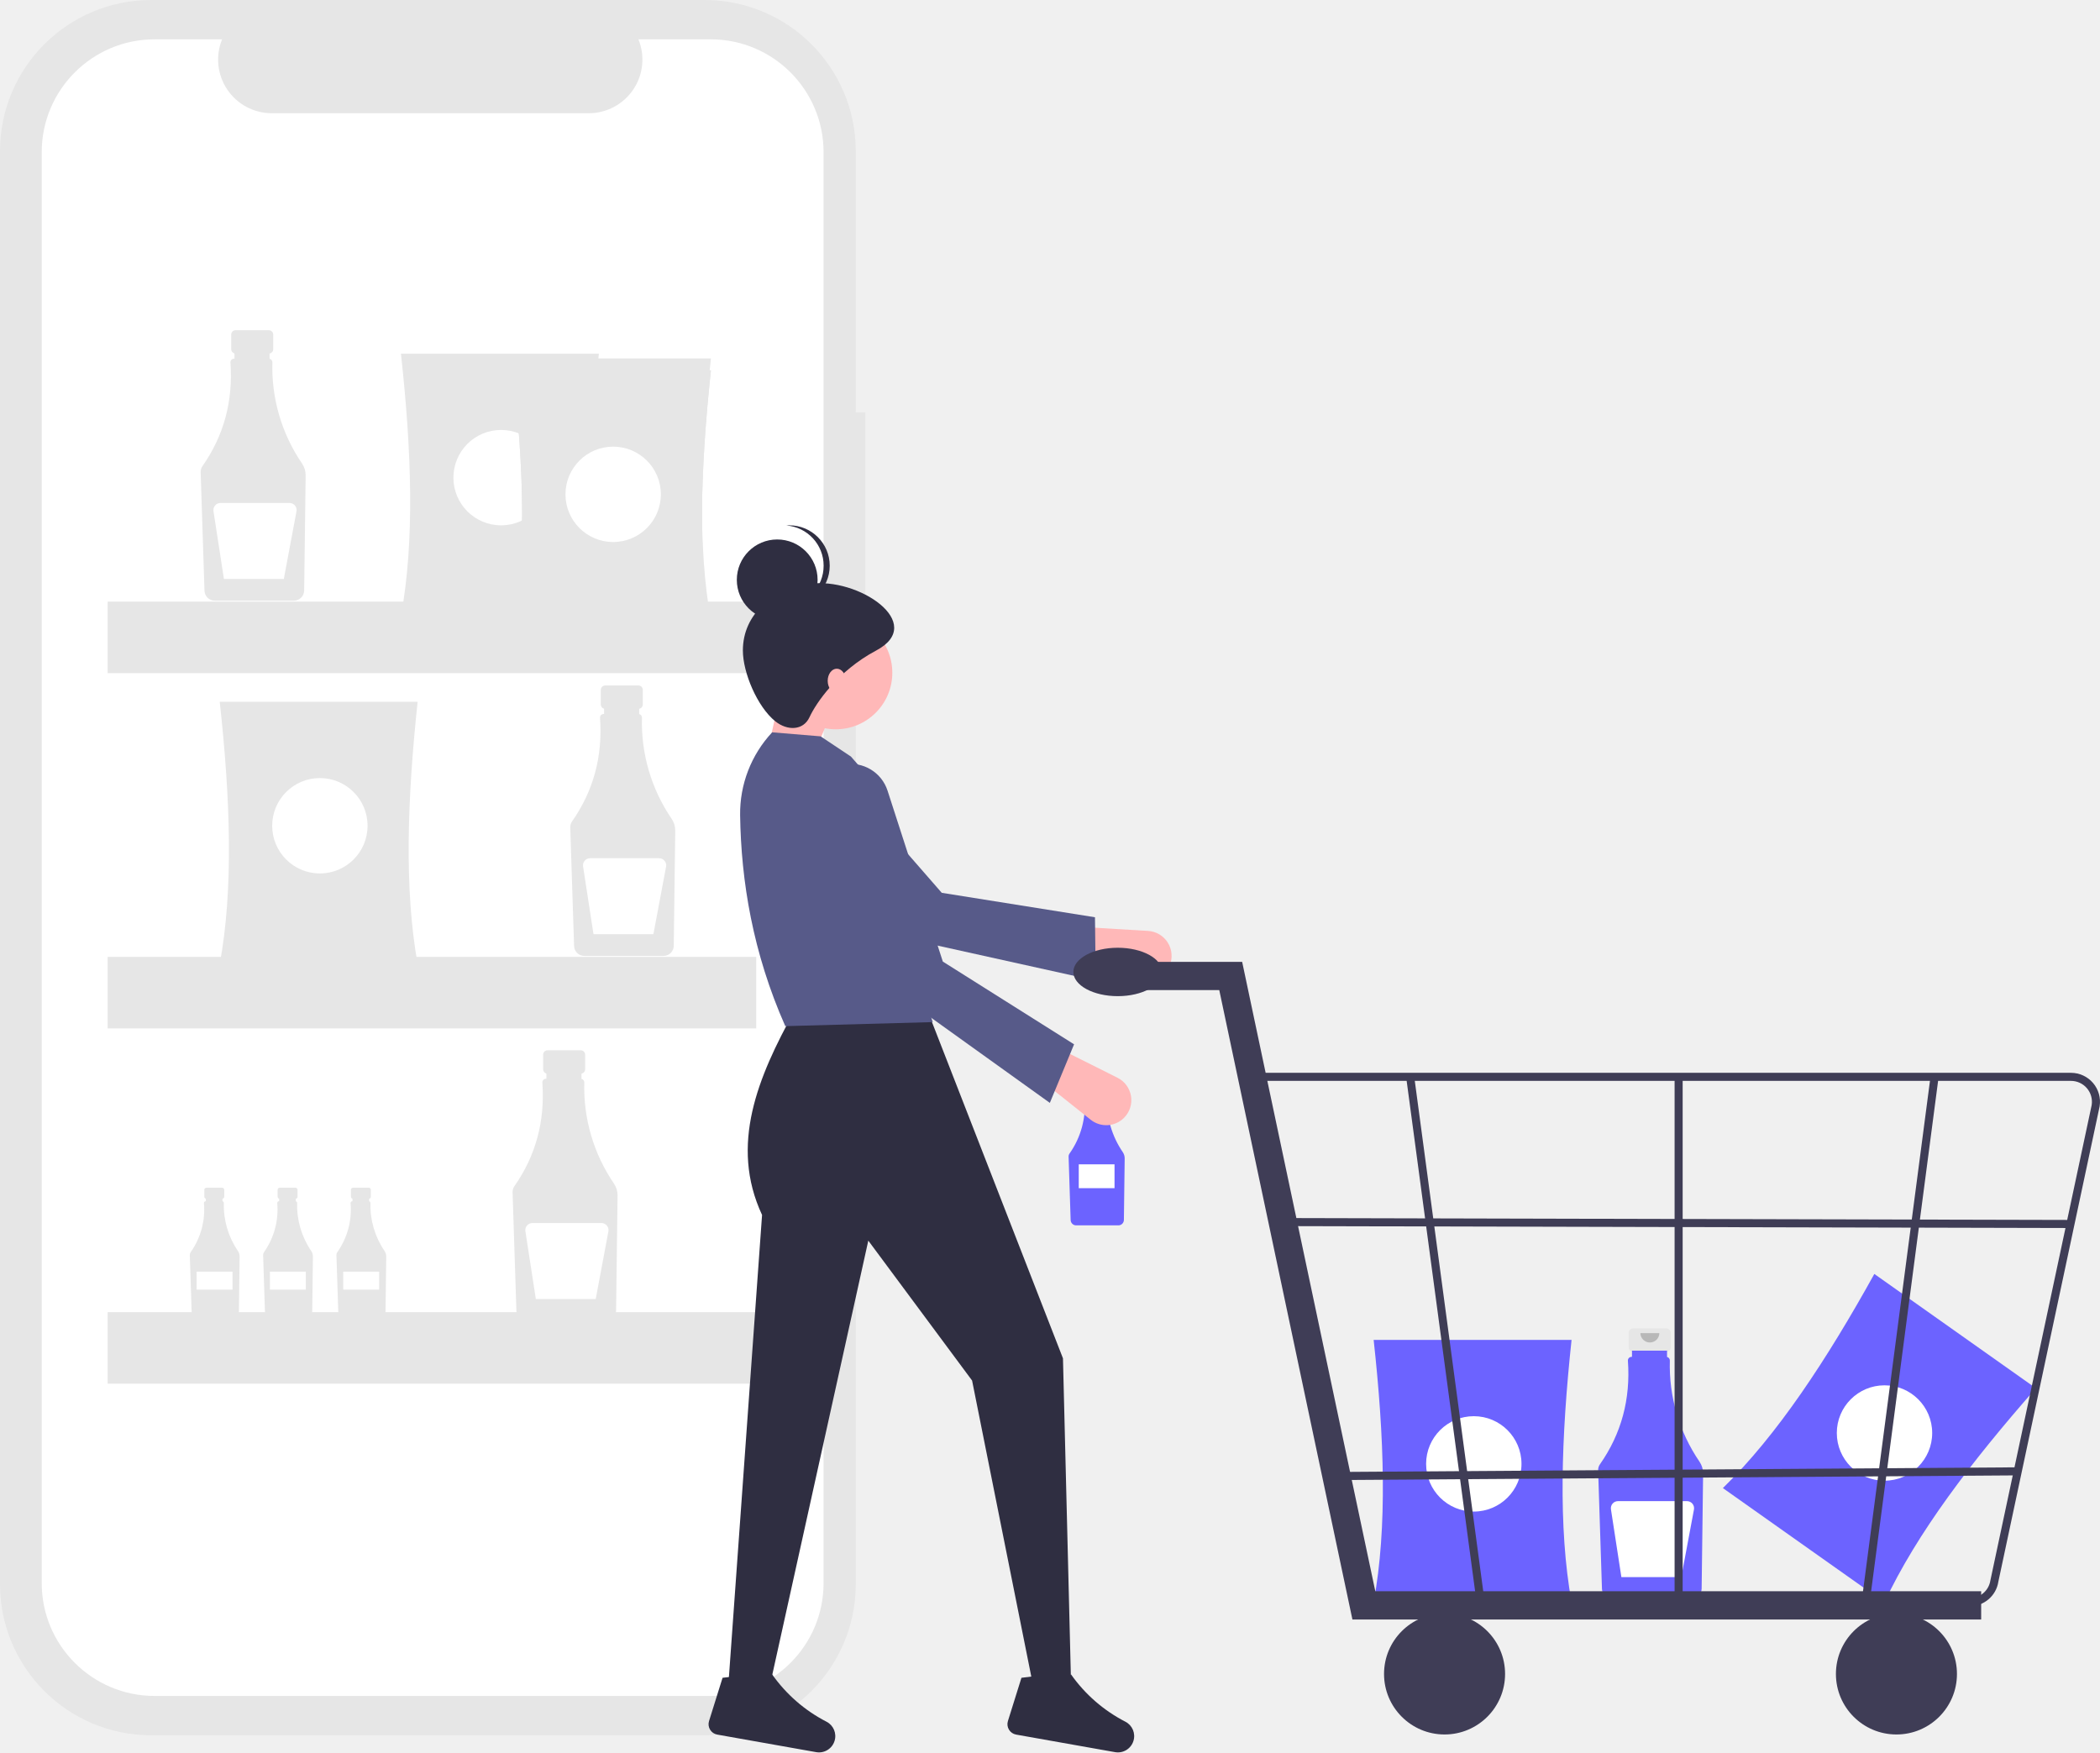
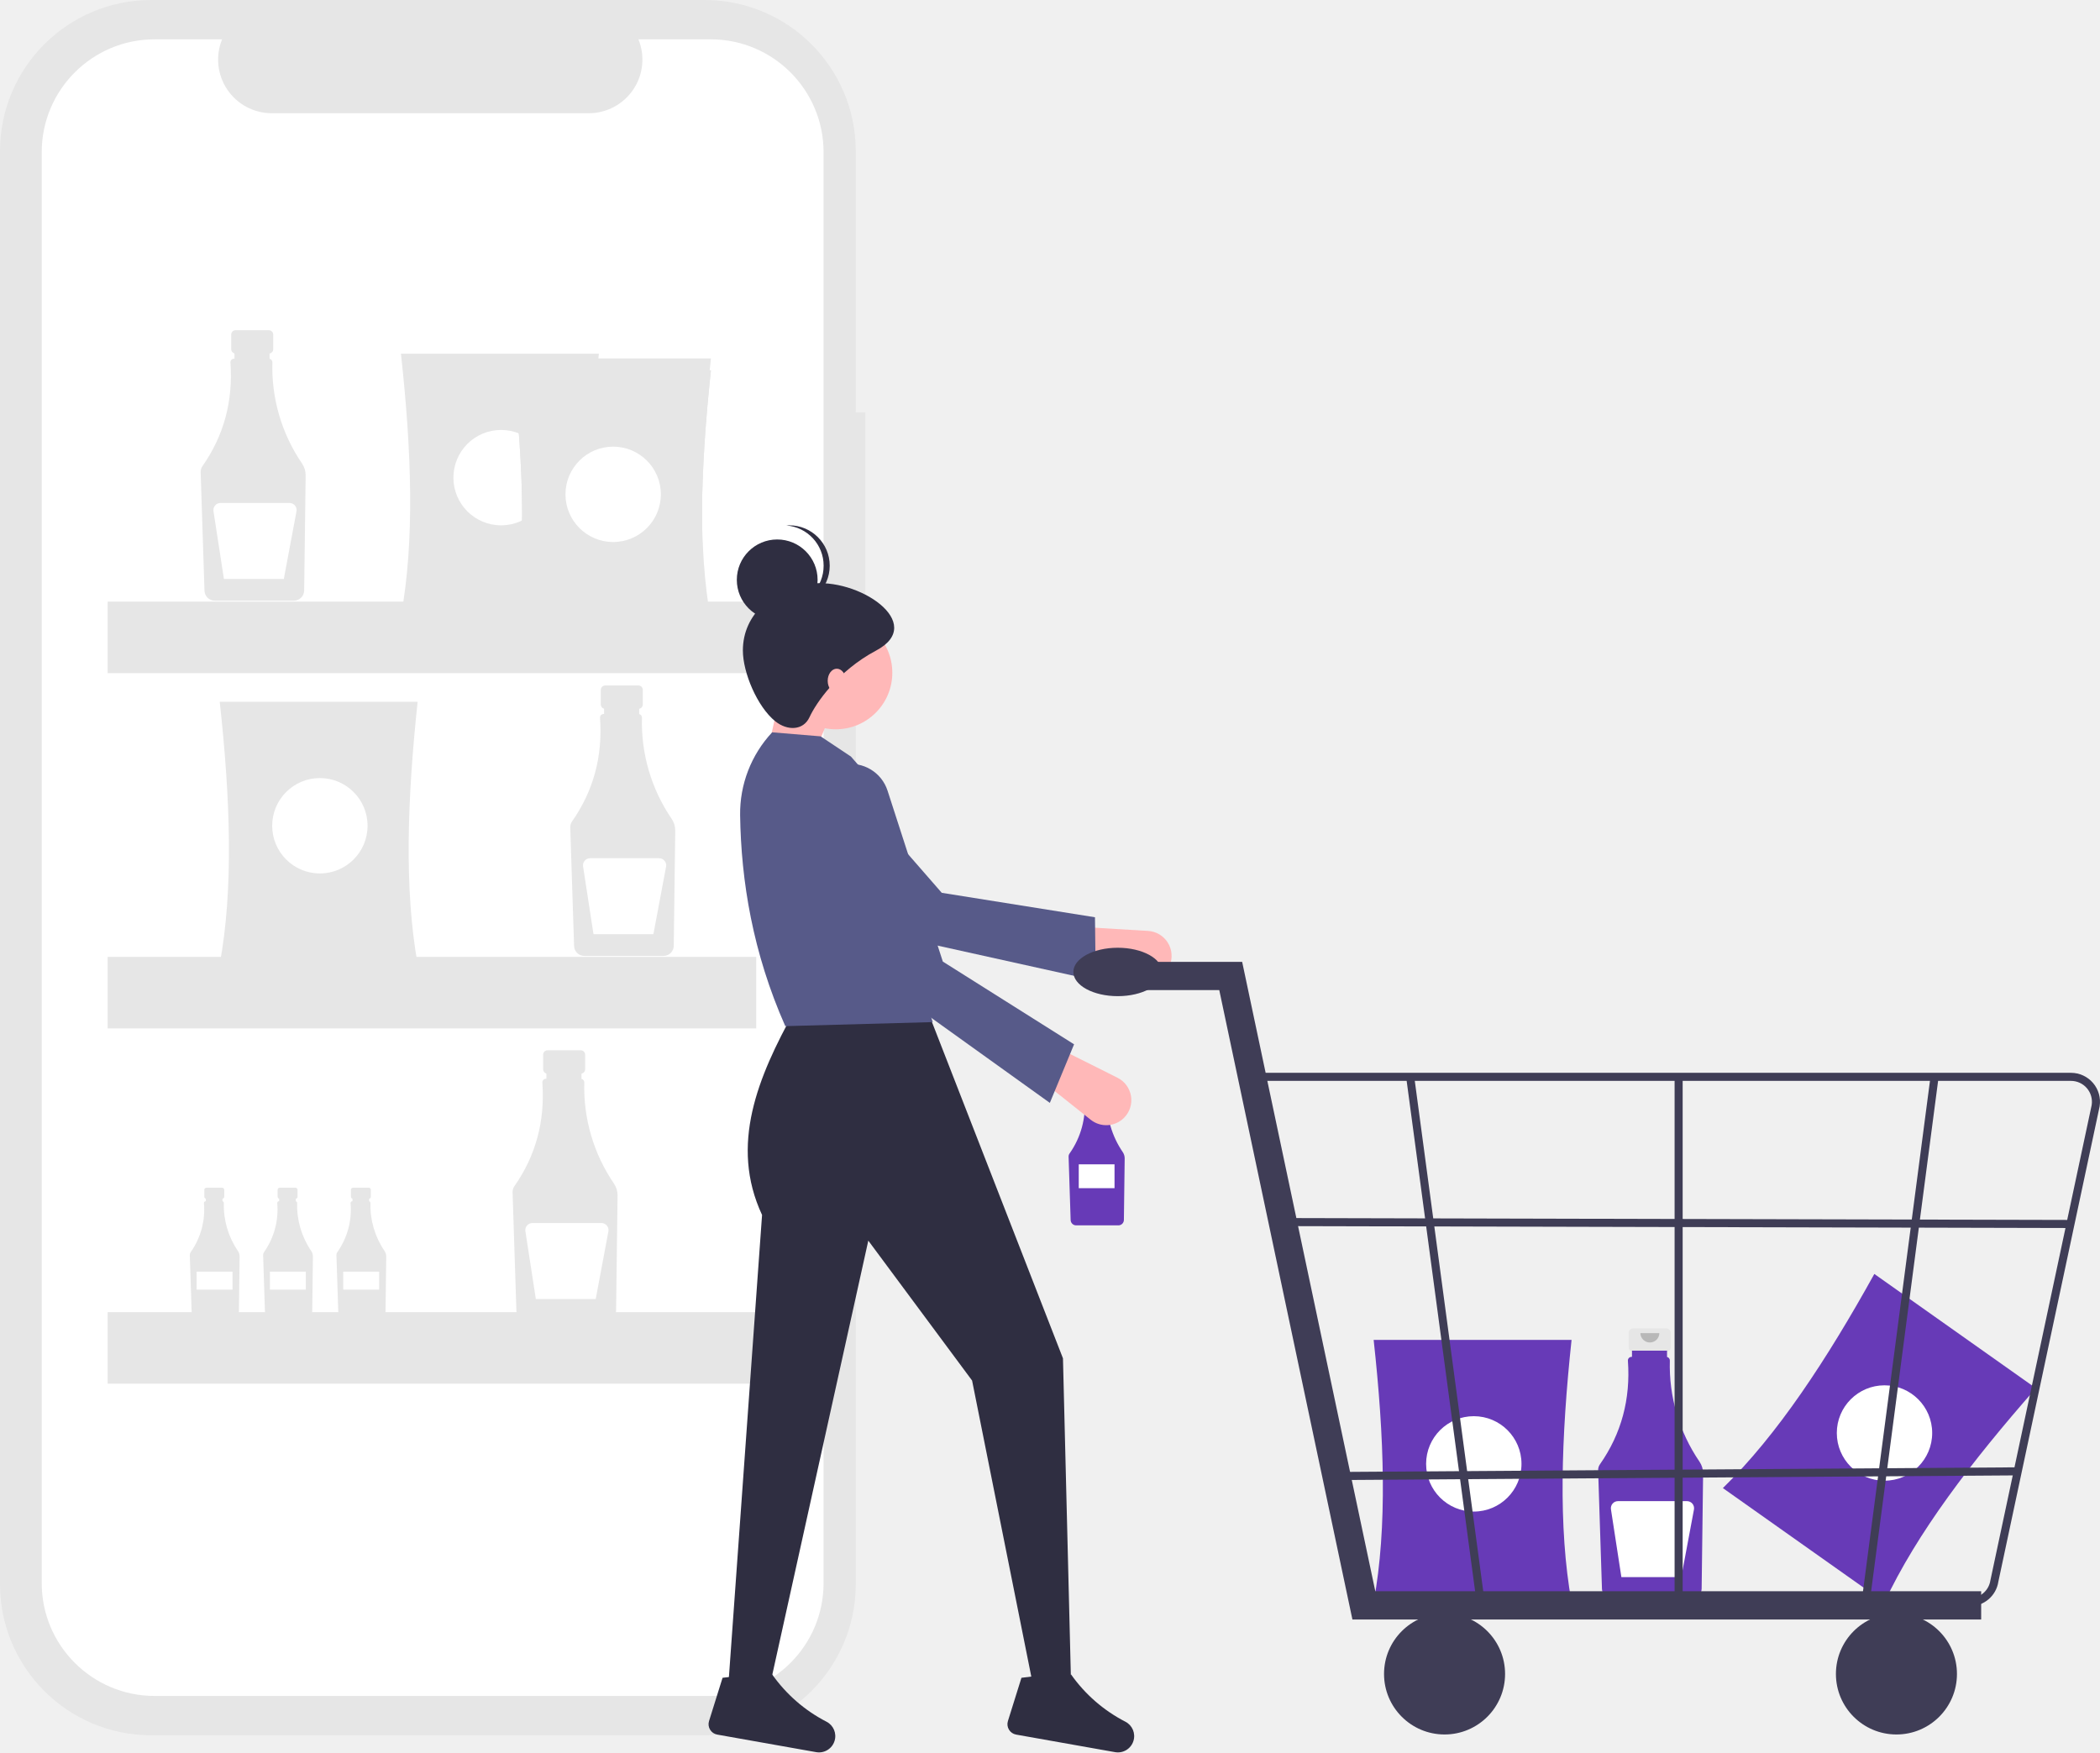
<svg xmlns="http://www.w3.org/2000/svg" id="b0613604-cb64-4fd5-a4c3-be829c572cfc" data-name="Layer 1" width="888" height="741.048" viewBox="0 0 888 741.048">
  <path d="M521.896,253.856H517.864v-110.453a63.927,63.927,0,0,0-63.927-63.927H219.927A63.927,63.927,0,0,0,156,143.403V749.357A63.927,63.927,0,0,0,219.927,813.284H453.937a63.927,63.927,0,0,0,63.927-63.927V332.478h4.032Z" transform="translate(-156 -79.47583)" fill="#e6e6e6" />
  <path d="M456.516,96.107h-30.546a22.681,22.681,0,0,1-21,31.247H270.91a22.681,22.681,0,0,1-21-31.247h-28.53a47.74,47.74,0,0,0-47.74,47.74V748.912a47.74,47.74,0,0,0,47.74,47.74H456.516a47.74,47.74,0,0,0,47.74-47.74V143.848A47.74,47.74,0,0,0,456.516,96.107Z" transform="translate(-156 -79.47583)" fill="#fff" />
  <path d="M269.672,219.111H255.633a1.861,1.861,0,0,0-1.861,1.861v6.162a1.861,1.861,0,0,0,1.861,1.861h2.327v9.233h9.386v-9.233h2.327a1.861,1.861,0,0,0,1.861-1.861v-6.162A1.861,1.861,0,0,0,269.672,219.111Z" transform="translate(-156 -79.47583)" fill="#e6e6e6" />
  <path d="M283.734,275.507a72.178,72.178,0,0,1-12.557-42.794,1.522,1.522,0,0,0-1.188-1.519v-2.663H255.162v2.626h-.204a1.521,1.521,0,0,0-1.519,1.523q0.0.055.004.111,1.752,24.425-11.833,43.808a4.193,4.193,0,0,0-.759,2.541l1.621,50.151a4.341,4.341,0,0,0,4.304,4.19h33.537a4.343,4.343,0,0,0,4.307-4.264l.625-48.693A8.788,8.788,0,0,0,283.734,275.507Z" transform="translate(-156 -79.47583)" fill="#e6e6e6" />
  <path d="M278.425,292.166H249.234a2.997,2.997,0,0,0-2.962,3.453l4.411,28.673h25.33l5.358-28.577a2.997,2.997,0,0,0-2.946-3.549Z" transform="translate(-156 -79.47583)" fill="#fff" />
  <path d="M425.957,369.345H411.917a1.861,1.861,0,0,0-1.861,1.861v6.162a1.861,1.861,0,0,0,1.861,1.861h2.327v9.233h9.386V379.23h2.327a1.861,1.861,0,0,0,1.861-1.861v-6.162A1.861,1.861,0,0,0,425.957,369.345Z" transform="translate(-156 -79.47583)" fill="#e6e6e6" />
  <path d="M440.019,425.742a72.178,72.178,0,0,1-12.557-42.794,1.522,1.522,0,0,0-1.188-1.519V378.767H411.446v2.626h-.204a1.521,1.521,0,0,0-1.519,1.523q0.0.055.004.111,1.752,24.425-11.833,43.808a4.193,4.193,0,0,0-.759,2.541l1.621,50.151a4.341,4.341,0,0,0,4.304,4.19h33.537a4.343,4.343,0,0,0,4.307-4.264l.625-48.693A8.788,8.788,0,0,0,440.019,425.742Z" transform="translate(-156 -79.47583)" fill="#e6e6e6" />
  <path d="M434.71,442.401H405.518a2.997,2.997,0,0,0-2.962,3.453l4.411,28.673h25.33l5.358-28.577a2.997,2.997,0,0,0-2.946-3.549Z" transform="translate(-156 -79.47583)" fill="#fff" />
  <path d="M249.935,581.733h-6.659a.883.883,0,0,0-.883.883v2.923a.883.883,0,0,0,.883.883h1.104v4.38h4.452v-4.38H249.935a.883.883,0,0,0,.883-.883v-2.923A.883.883,0,0,0,249.935,581.733Z" transform="translate(-156 -79.47583)" fill="#e6e6e6" />
  <path d="M256.605,608.484a34.237,34.237,0,0,1-5.956-20.299.722.722,0,0,0-.564-.721v-1.263H243.052v1.245h-.097a.722.722,0,0,0-.721.723q0,.026.002.053a31.246,31.246,0,0,1-5.613,20.78,1.989,1.989,0,0,0-.36,1.205l.769,23.789a2.059,2.059,0,0,0,2.042,1.988h15.908a2.06,2.06,0,0,0,2.043-2.023l.296-23.097A4.168,4.168,0,0,0,256.605,608.484Z" transform="translate(-156 -79.47583)" fill="#e6e6e6" />
  <rect x="83.137" y="537.753" width="15.179" height="7.59" fill="#fff" />
  <path d="M280.935,581.733h-6.659a.883.883,0,0,0-.883.883v2.923a.883.883,0,0,0,.883.883h1.104v4.38h4.452v-4.38H280.935a.883.883,0,0,0,.883-.883v-2.923A.883.883,0,0,0,280.935,581.733Z" transform="translate(-156 -79.47583)" fill="#e6e6e6" />
  <path d="M287.605,608.484a34.237,34.237,0,0,1-5.956-20.299.722.722,0,0,0-.564-.721v-1.263H274.052v1.245h-.097a.722.722,0,0,0-.721.723q0,.026.002.053a31.246,31.246,0,0,1-5.613,20.78,1.989,1.989,0,0,0-.36,1.205l.769,23.789a2.059,2.059,0,0,0,2.042,1.988h15.908a2.06,2.06,0,0,0,2.043-2.023l.296-23.097A4.168,4.168,0,0,0,287.605,608.484Z" transform="translate(-156 -79.47583)" fill="#e6e6e6" />
  <rect x="114.137" y="537.753" width="15.179" height="7.59" fill="#fff" />
  <path d="M311.935,581.733h-6.659a.883.883,0,0,0-.883.883v2.923a.883.883,0,0,0,.883.883h1.104v4.38h4.452v-4.38H311.935a.883.883,0,0,0,.883-.883v-2.923A.883.883,0,0,0,311.935,581.733Z" transform="translate(-156 -79.47583)" fill="#e6e6e6" />
  <path d="M318.605,608.484a34.237,34.237,0,0,1-5.956-20.299.722.722,0,0,0-.564-.721v-1.263H305.052v1.245h-.097a.722.722,0,0,0-.721.723q0,.026.002.053a31.246,31.246,0,0,1-5.613,20.78,1.989,1.989,0,0,0-.36,1.205l.769,23.789a2.059,2.059,0,0,0,2.042,1.988h15.908a2.06,2.06,0,0,0,2.043-2.023l.296-23.097A4.168,4.168,0,0,0,318.605,608.484Z" transform="translate(-156 -79.47583)" fill="#e6e6e6" />
  <rect x="145.137" y="537.753" width="15.179" height="7.59" fill="#fff" />
  <path d="M401.567,523.613H387.528a1.861,1.861,0,0,0-1.861,1.861v6.162a1.861,1.861,0,0,0,1.861,1.861h2.327v9.233h9.386v-9.233h2.327a1.861,1.861,0,0,0,1.861-1.861v-6.162A1.861,1.861,0,0,0,401.567,523.613Z" transform="translate(-156 -79.47583)" fill="#e6e6e6" />
  <path d="M415.629,580.01a72.178,72.178,0,0,1-12.557-42.794,1.522,1.522,0,0,0-1.188-1.519v-2.663H387.057v2.626h-.204a1.521,1.521,0,0,0-1.519,1.523q0.0.055.004.111,1.752,24.425-11.833,43.808a4.193,4.193,0,0,0-.759,2.541l1.621,50.151a4.341,4.341,0,0,0,4.304,4.19h33.537a4.343,4.343,0,0,0,4.307-4.264l.625-48.693A8.788,8.788,0,0,0,415.629,580.01Z" transform="translate(-156 -79.47583)" fill="#e6e6e6" />
  <path d="M410.32,596.668H381.129a2.997,2.997,0,0,0-2.962,3.453l4.411,28.673h25.33l5.358-28.577a2.997,2.997,0,0,0-2.946-3.549Z" transform="translate(-156 -79.47583)" fill="#fff" />
  <path d="M409.232,339.938H325.544c5.851-31.633,4.505-69.832,0-110.911h83.688C404.847,270.107,403.536,308.305,409.232,339.938Z" transform="translate(-156 -79.47583)" fill="#e6e6e6" />
  <circle cx="211.892" cy="201.982" r="20.166" fill="#fff" />
  <path d="M332.602,487.148H248.914c5.851-31.633,4.505-69.832,0-110.911H332.602C328.217,417.316,326.907,455.515,332.602,487.148Z" transform="translate(-156 -79.47583)" fill="#e6e6e6" />
  <circle cx="135.262" cy="349.192" r="20.166" fill="#fff" />
  <path d="M456.621,346.996H372.933c5.851-31.633,4.505-69.832,0-110.911h83.688C452.236,277.165,450.926,315.363,456.621,346.996Z" transform="translate(-156 -79.47583)" fill="#e6e6e6" />
  <circle cx="259.281" cy="209.04" r="20.166" fill="#fff" />
  <path d="M456.621,341.955H372.933c5.851-31.633,4.505-69.832,0-110.911h83.688C452.236,272.123,450.926,310.322,456.621,341.955Z" transform="translate(-156 -79.47583)" fill="#e6e6e6" />
  <circle cx="259.281" cy="203.998" r="20.166" fill="#fff" />
  <path d="M456.621,346.996H372.933c5.851-31.633,4.505-69.832,0-110.911h83.688C452.236,277.165,450.926,315.363,456.621,346.996Z" transform="translate(-156 -79.47583)" fill="#e6e6e6" />
  <circle cx="259.281" cy="209.04" r="20.166" fill="#fff" />
  <rect x="45.525" y="254.413" width="274.254" height="30.249" fill="#e6e6e6" />
  <rect x="45.525" y="404.647" width="274.254" height="30.249" fill="#e6e6e6" />
  <rect x="45.525" y="554.882" width="274.254" height="30.249" fill="#e6e6e6" />
-   <path d="M952.855,757.075l-68.325-48.326c23.044-22.448,44.002-54.411,64.046-90.551l68.325,48.326C989.599,697.53,966.471,727.96,952.855,757.075Z" transform="translate(-156 -79.47583)" fill="#6c63ff" />
+   <path d="M952.855,757.075l-68.325-48.326c23.044-22.448,44.002-54.411,64.046-90.551l68.325,48.326C989.599,697.53,966.471,727.96,952.855,757.075Z" transform="translate(-156 -79.47583)" fill="#673ab7" />
  <circle cx="796.873" cy="605.982" r="20.166" fill="#fff" />
  <path d="M623.262,536.554h-7.5a.994.994,0,0,0-.994.994v3.292a.994.994,0,0,0,.994.994h1.243v4.932h5.014v-4.932h1.243a.994.994,0,0,0,.994-.994v-3.292A.994.994,0,0,0,623.262,536.554Z" transform="translate(-156 -79.47583)" fill="#e6e6e6" />
-   <path d="M630.774,566.682a38.558,38.558,0,0,1-6.708-22.861.813.813,0,0,0-.635-.812v-1.422h-7.921v1.403h-.109a.813.813,0,0,0-.812.814q0,.03.002.059a35.189,35.189,0,0,1-6.322,23.403,2.24,2.24,0,0,0-.405,1.357l.866,26.792a2.319,2.319,0,0,0,2.299,2.238h17.916a2.32,2.32,0,0,0,2.301-2.278l.334-26.012A4.695,4.695,0,0,0,630.774,566.682Z" transform="translate(-156 -79.47583)" fill="#6c63ff" />
+   <path d="M630.774,566.682a38.558,38.558,0,0,1-6.708-22.861.813.813,0,0,0-.635-.812v-1.422h-7.921v1.403h-.109a.813.813,0,0,0-.812.814q0,.03.002.059a35.189,35.189,0,0,1-6.322,23.403,2.24,2.24,0,0,0-.405,1.357l.866,26.792a2.319,2.319,0,0,0,2.299,2.238h17.916a2.32,2.32,0,0,0,2.301-2.278l.334-26.012A4.695,4.695,0,0,0,630.774,566.682Z" transform="translate(-156 -79.47583)" fill="#673ab7" />
  <path d="M621.699,537.627a2.145,2.145,0,0,1-4.291,0" transform="translate(-156 -79.47583)" opacity="0.2" style="isolation:isolate" />
  <rect x="456.161" y="492.368" width="15.124" height="10.083" fill="#fff" />
  <path d="M860.602,641.218H846.563a1.861,1.861,0,0,0-1.861,1.861v6.162a1.861,1.861,0,0,0,1.861,1.861h2.327v9.233h9.386v-9.233h2.327a1.861,1.861,0,0,0,1.861-1.861V643.079A1.861,1.861,0,0,0,860.602,641.218Z" transform="translate(-156 -79.47583)" fill="#e6e6e6" />
-   <path d="M874.664,697.615a72.178,72.178,0,0,1-12.557-42.794,1.522,1.522,0,0,0-1.188-1.519v-2.663H846.092v2.626h-.204a1.521,1.521,0,0,0-1.519,1.523q0.0.055.004.111,1.752,24.425-11.833,43.808a4.193,4.193,0,0,0-.759,2.541l1.621,50.151a4.341,4.341,0,0,0,4.304,4.19h33.537a4.343,4.343,0,0,0,4.307-4.264l.625-48.693A8.788,8.788,0,0,0,874.664,697.615Z" transform="translate(-156 -79.47583)" fill="#6c63ff" />
+   <path d="M874.664,697.615a72.178,72.178,0,0,1-12.557-42.794,1.522,1.522,0,0,0-1.188-1.519v-2.663H846.092v2.626h-.204a1.521,1.521,0,0,0-1.519,1.523q0.0.055.004.111,1.752,24.425-11.833,43.808a4.193,4.193,0,0,0-.759,2.541l1.621,50.151a4.341,4.341,0,0,0,4.304,4.19h33.537a4.343,4.343,0,0,0,4.307-4.264l.625-48.693A8.788,8.788,0,0,0,874.664,697.615Z" transform="translate(-156 -79.47583)" fill="#673ab7" />
  <path d="M857.676,643.226a4.016,4.016,0,0,1-8.031,0" transform="translate(-156 -79.47583)" opacity="0.2" style="isolation:isolate" />
  <path d="M869.355,714.273H840.164a2.997,2.997,0,0,0-2.962,3.453l4.411,28.673h25.33l5.358-28.577a2.997,2.997,0,0,0-2.946-3.549Z" transform="translate(-156 -79.47583)" fill="#fff" />
-   <path d="M820.546,756.996H736.858c5.851-31.633,4.505-69.832,0-110.911H820.546C816.161,687.164,814.851,725.362,820.546,756.996Z" transform="translate(-156 -79.47583)" fill="#6c63ff" />
+   <path d="M820.546,756.996H736.858c5.851-31.633,4.505-69.832,0-110.911H820.546C816.161,687.164,814.851,725.362,820.546,756.996Z" transform="translate(-156 -79.47583)" fill="#673ab7" />
  <circle cx="623.206" cy="619.039" r="20.166" fill="#fff" />
  <polygon points="322.243 328.466 341.03 326.758 352.986 297.724 331.637 285.768 322.243 328.466" fill="#ffb8b8" />
  <path d="M650.66,487.65v0a10.593,10.593,0,0,0-9.202-14.517l-29.17-1.739-4.295,14.282,30.029,8.247A10.593,10.593,0,0,0,650.66,487.65Z" transform="translate(-156 -79.47583)" fill="#ffb8b8" />
  <path d="M619.339,494.163l-.321-26.8-64.793-10.339L504.31,399.777a16.338,16.338,0,0,0-21.294-2.912l0,0a16.338,16.338,0,0,0-2.846,24.922l41.18,50.678Z" transform="translate(-156 -79.47583)" fill="#575a89" />
  <path d="M463.726,795.643h17.079L523.168,604.109l43.887,59.169,25.619,128.095h16.225l-3.416-137.488-57.216-146.882H491.906c-15.402,27.874-27.485,56.608-13.663,86.251Z" transform="translate(-156 -79.47583)" fill="#2f2e41" />
  <path d="M582.204,807.276a4.457,4.457,0,0,0,3.476,5.718l41.793,7.417a6.876,6.876,0,0,0,7.801-4.713h0a6.834,6.834,0,0,0-3.342-8.126,63.902,63.902,0,0,1-23.048-20.038c-4.593,4.277-9.727,3.875-15.179.723l-5.782.723Z" transform="translate(-156 -79.47583)" fill="#2f2e41" />
  <path d="M455.818,807.276a4.457,4.457,0,0,0,3.476,5.718l41.793,7.417a6.876,6.876,0,0,0,7.801-4.713h0a6.834,6.834,0,0,0-3.342-8.126,63.902,63.902,0,0,1-23.048-20.038c-4.593,4.277-9.727,3.875-15.179.723l-5.782.723Z" transform="translate(-156 -79.47583)" fill="#2f2e41" />
  <circle cx="353.413" cy="284.487" r="23.911" fill="#ffb8b8" />
  <path d="M488.064,513.407,550.403,511.699l-18.308-57.62c11.377-18.239-.073-36.46-16.278-54.677l-12.809-8.54-20.495-1.708h0a50.314,50.314,0,0,0-13.549,35.05C469.369,452.032,474.297,482.324,488.064,513.407Z" transform="translate(-156 -79.47583)" fill="#575a89" />
  <path d="M631.291,552.192h0a10.593,10.593,0,0,0-2.749-16.966L602.409,522.151l-9.567,11.441,24.363,19.395A10.593,10.593,0,0,0,631.291,552.192Z" transform="translate(-156 -79.47583)" fill="#ffb8b8" />
  <path d="M599.933,545.858l10.248-24.765-55.502-34.994-23.37-72.268a16.338,16.338,0,0,0-18.432-11.054h0a16.338,16.338,0,0,0-12.421,21.793l17.923,62.791Z" transform="translate(-156 -79.47583)" fill="#575a89" />
  <path d="M470.13,354.569c0,9.304,6.042,23.712,13.663,29.889,5.128,4.156,11.905,3.981,14.517-1.708,2.68-5.836,11.919-19.552,28.181-28.181,21.678-11.503-7.688-31.182-28.181-28.181C482.911,328.643,470.13,339.005,470.13,354.569Z" transform="translate(-156 -79.47583)" fill="#2f2e41" />
  <circle cx="328.648" cy="245.205" r="17.079" fill="#2f2e41" />
  <path d="M504.289,318.703a17.069,17.069,0,0,0-15.798-17.015c.424-.032.849-.065,1.281-.065a17.079,17.079,0,0,1,0,34.159c-.432,0-.857-.033-1.281-.065A17.069,17.069,0,0,0,504.289,318.703Z" transform="translate(-156 -79.47583)" fill="#2f2e41" />
  <ellipse cx="353.84" cy="287.903" rx="3.843" ry="5.124" fill="#ffb8b8" />
  <polygon points="837.751 684.845 571.879 684.845 515.578 418.694 467.529 418.694 467.529 406.752 525.258 406.752 581.559 672.902 837.751 672.902 837.751 684.845" fill="#3f3d56" />
  <circle cx="610.841" cy="707.877" r="25.591" fill="#3f3d56" />
  <circle cx="801.923" cy="707.877" r="25.591" fill="#3f3d56" />
  <path d="M988.903,758.697H730.225L684.584,533.145h347.151a12.265,12.265,0,0,1,12.116,14.167l-42.833,201.025A12.204,12.204,0,0,1,988.903,758.697Zm-255.869-3.412H988.903a8.806,8.806,0,0,0,8.742-7.477l42.833-201.025a8.85,8.85,0,0,0-8.744-10.225H688.726Z" transform="translate(-156 -79.47583)" fill="#3f3d56" />
  <polygon points="624.513 678.499 594.623 455.653 597.989 455.097 627.879 677.943 624.513 678.499" fill="#3f3d56" />
  <polygon points="790.712 676.788 787.343 676.242 816.36 455.102 819.729 455.648 790.712 676.788" fill="#3f3d56" />
  <rect x="708.115" y="455.375" width="3.412" height="222.846" fill="#3f3d56" />
  <rect x="865.451" y="431.522" width="3.412" height="330.296" transform="translate(112.3889 1382.904) rotate(-89.86127)" fill="#3f3d56" />
  <rect x="718.838" y="700.962" width="290.178" height="3.412" transform="translate(-160.7831 -73.5538) rotate(-0.39166)" fill="#3f3d56" />
  <ellipse cx="472.648" cy="411.017" rx="18.767" ry="10.237" fill="#3f3d56" />
</svg>
